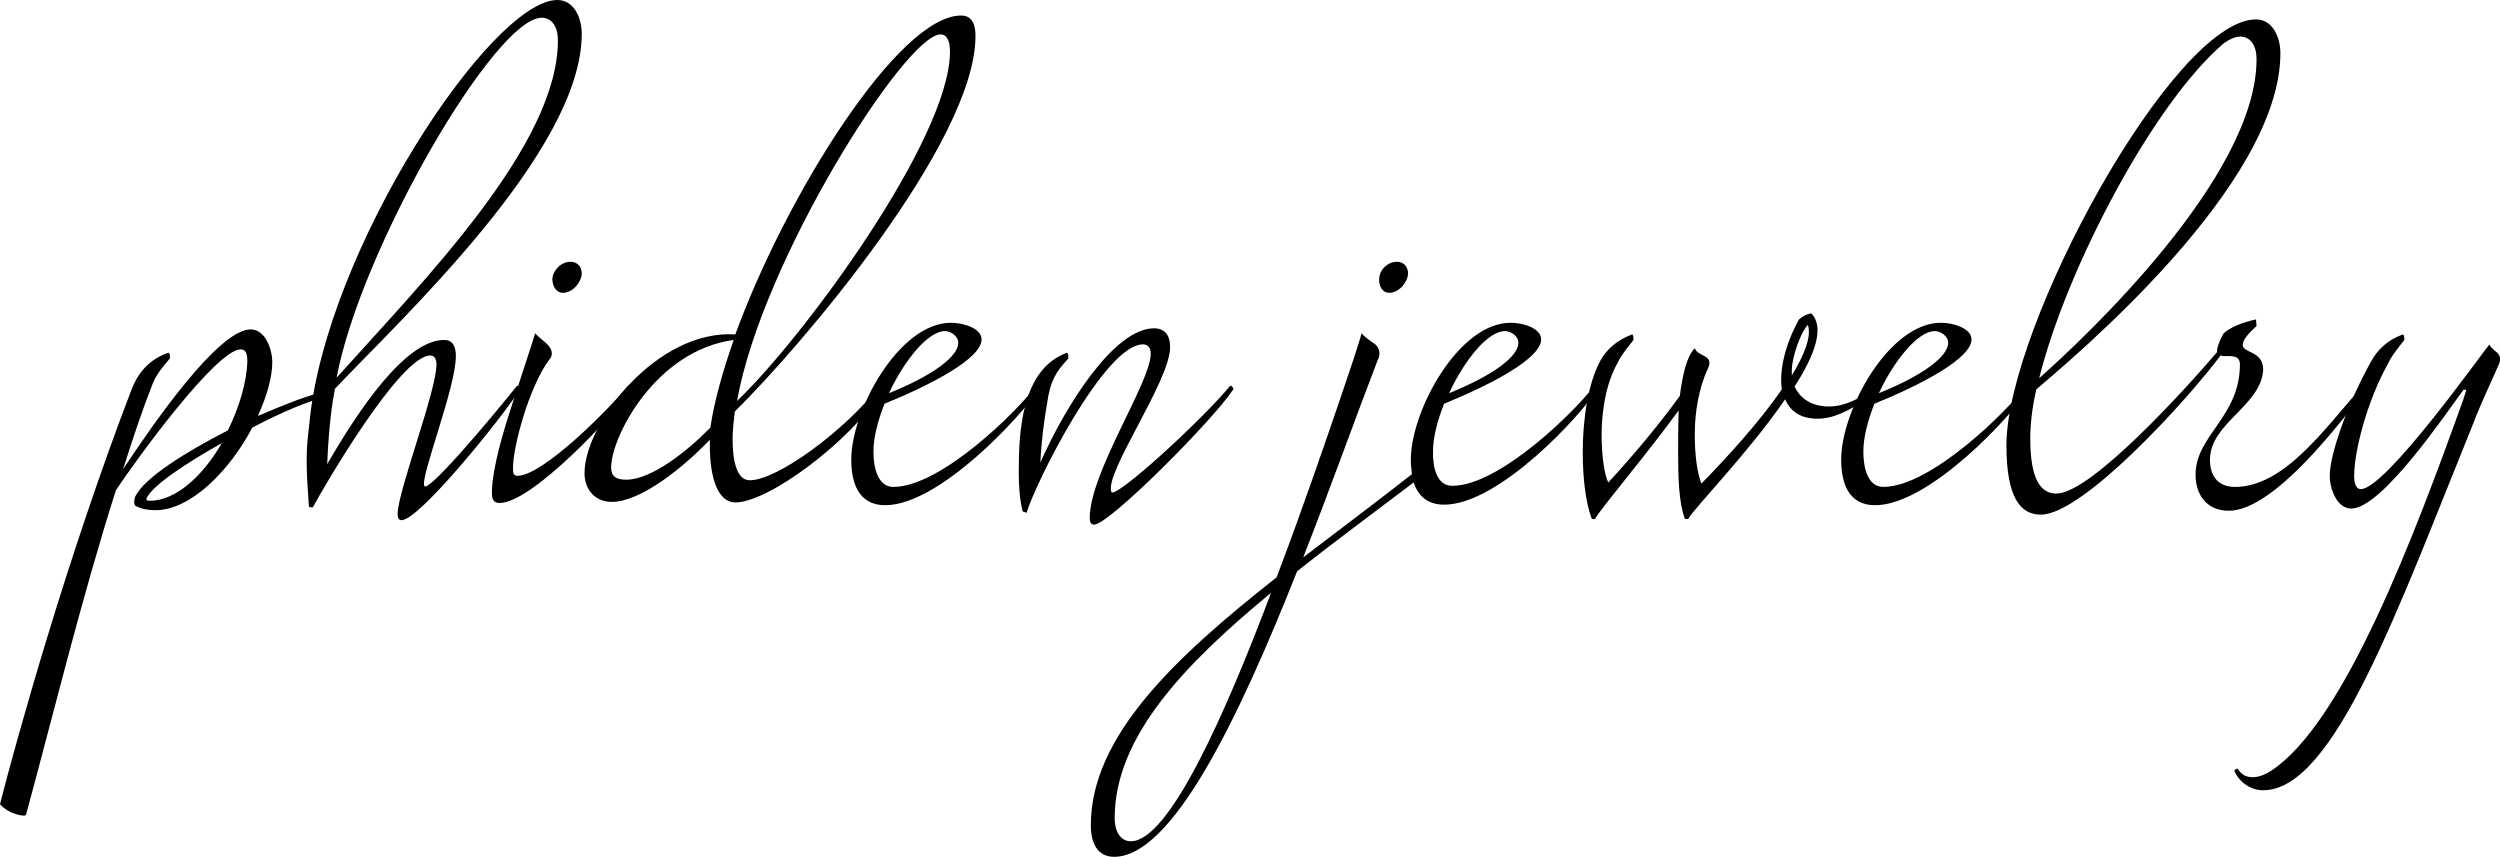
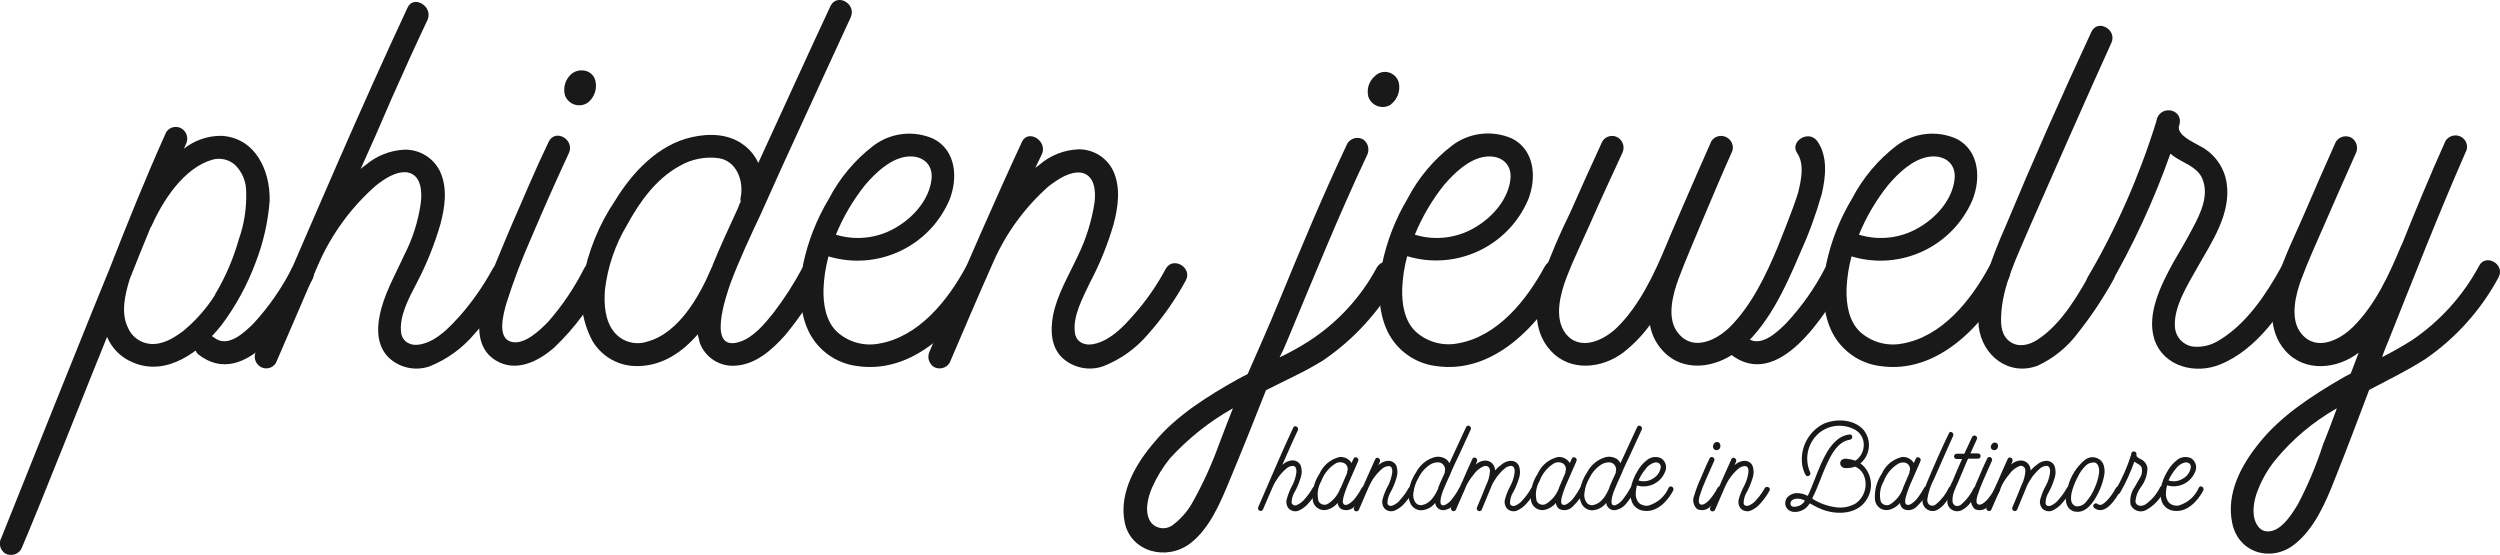
- <svg xmlns="http://www.w3.org/2000/svg" version="1.1" id="Layer_1" x="0px" y="0px" viewBox="0 0 450.8 154.5" style="enable-background:new 0 0 450.8 154.5;" xml:space="preserve">
-   <g>
-     <path d="M30.4,63.6c0.2,0,0.4,1,0.1,1.2c-1.2,1.4-2.2,2.6-2.9,4.2c-2,5.1-3.7,10.2-5.4,15.6c5.1-7.7,17.1-25.2,23-25.2   c2.7,0,3.9,3.7,3.9,5.9c0,2.7-1,6.2-2.6,9.7c5.2-2.2,9.7-4,11.7-4.2c0.5,0,0.5,0.9,0.2,0.9c-2.5,0.5-7.6,2.6-12.9,5.4   c-4,7.6-11,14.9-17.5,14.9c-1.2,0-2.5-0.2-3.6-0.8c-0.4-0.4-0.1-1.5,0-1.7c1.7-3.4,9.1-8,16.7-11.9c2-4.1,3.4-8.6,3.5-12.5   c0-1.5-0.4-2.1-1.2-2.1c-4.4,0-19,20.1-22.5,25.4c-6.2,19.5-11.2,40.1-16.2,58.5c-0.1,0.5-3.2-0.1-4.7-1.9   c2.9-11.4,12.1-44.5,23.7-74.7C24.7,67.6,26.7,64.8,30.4,63.6z M27,90.3c4.7,0,9.6-4.5,13-10.4c-6.6,3.7-12.6,7.7-13.6,10   C26.4,90.1,26.4,90.3,27,90.3z" />
-     <path d="M55.7,91.3c-0.2-2.9-0.4-5.6-0.4-8c0-3.5,0.2-4.2,0.5-7.1C58.8,45,88.6,0,100.5,0c3,0,4.4,3.2,4.4,6.1   c0,21.2-32.7,51.5-44.5,64c-0.5,2.6-1.1,6.5-1.4,13.6c5.6-9.7,14.1-22.4,21.1-22.4c1.5,0,2.1,1.1,2.1,2.9c0,5.7-6.4,21.7-5.7,23.4   c0.5,1.5,11.5-11.5,16.7-18c0.2-0.2,0.7,0.4,0.6,0.6c-3.5,5.4-18.2,23.6-21.4,23.6c-0.5,0-0.7-0.4-0.7-1.1c0-4.1,7-22.1,7-27   c0-0.5-0.1-1.6-1.1-1.6c-5.5,0-19.5,24.2-21.2,27.4C56.2,91.5,55.8,91.5,55.7,91.3z M60.7,68.1c15.9-17.7,39.9-42,39.9-60.8   c0-2.9-1.4-4.1-2.9-4.1C89.3,3.1,65,45,60.7,68.1z" />
-     <path d="M96.5,60.1c0.9,1.1,3,2.1,3,3.6c0,0.4-0.1,0.8-0.5,1.2c-3.6,4.9-6.5,15.6-6.5,19.5c0,0.9,0.1,1.4,0.8,1.4   c4.6,0,16.6-12.1,19.9-16.2c0.1-0.2,0.9,0.2,0.6,0.6c-2.9,4.5-17.9,20.5-23.7,20.5c-1.4,0-1.4-1.2-1.4-2c0-2.6,1-7.7,3.4-15   C93.5,69.3,96.2,61.2,96.5,60.1z M102.9,47.2c1.2,0,2,0.9,2,2.1c0,1.4-1.5,3.5-3.4,3.5c-1.2,0-1.9-1.2-1.9-2.5   C99.7,48.7,101.2,47.2,102.9,47.2z" />
-     <path d="M159.5,70.1c-6.6,10-21.1,20.5-26.9,20.5c-3,0-4.6-4.1-4.6-10.2v-1.1c-4.7,4.9-12.4,11.2-17.7,11.2c-2.9,0-4.9-2.1-4.9-5.2   c0-8.9,13-25.9,27.2-25c9.1-25,29.4-57.5,40.7-57.5c2,0,2.6,1.6,2.6,3.7c0,19.1-31.5,56-43.4,67.7c-0.2,1.7-0.4,3.4-0.4,4.9   c0,4.7,1,7.5,3.1,7.5c5,0,17.2-9,23.5-17.1C159.2,69.2,159.7,69.8,159.5,70.1z M132.3,61.3c-14.1,1.9-22.1,17.5-22.1,23   c0,1.6,0.9,2.2,2.7,2.2c4.6,0,11.1-5.2,15.2-9.4C128.7,72.8,130.2,67.3,132.3,61.3z M132.9,72.3c11.7-11.1,38.4-47.2,38.4-63   c0-2-0.6-3.1-1.7-3.1C163.3,6.2,137.4,47,132.9,72.3z" />
-     <path d="M187.3,70.2c-3,4.7-17.9,20.9-27.7,20.9c-5,0-6.1-4.4-6.1-8.2c0-8.9,8.6-24.7,18-24.7c2.2,0,5.5,1,5.5,3   c0,3.4-8.9,8.1-17.5,11.6c-1.2,3-2,6.1-2,8.6c0,3,0.8,6.4,3.6,6.4c8.6,0,22.6-13.9,25.6-18.1C186.8,69.3,187.5,69.8,187.3,70.2z    M170.4,59.7c-3.1,0-7.4,5.4-10.1,11.2c7.9-3.2,12.5-6.6,12.5-9.1C172.8,60.6,171.4,59.7,170.4,59.7z" />
-     <path d="M184.4,92.2c-0.5-2-0.7-4.4-0.7-7c0-7.4,0.5-18.6,8.7-21.6c0.2,0,0.4,1,0.1,1.2c-2,2.2-3.1,3.7-3.7,8   c-0.5,2.9-1,6.4-1.2,10.6c4.7-10.6,13.4-24.2,20.5-24.2c1.9,0,2.9,1.2,2.9,3.4c0,6.1-11.9,22.7-10.6,26.1   c0.5,1.5,16-12.6,21.4-19.1c0.2-0.2,0.7,0.4,0.6,0.6c-3.7,5.6-22.4,24.4-25.1,24.4c-0.6,0-0.8-0.5-0.8-1.2c0-8.2,11-24.5,11-29.6   c0-0.5-0.1-1.7-1.4-1.7c-6.9,0-19.4,25-21,30.4C184.9,92.3,184.5,92.3,184.4,92.2z" />
-     <g>
-       <path d="M250.5,52.8c1.9,0,3.4-2.1,3.4-3.5c0-1.2-0.8-2.1-2-2.1c-1.7,0-3.2,1.5-3.2,3.1C248.6,51.6,249.3,52.8,250.5,52.8z" />
-       <path d="M258.4,82.4c0-0.3,0-0.7,0-1c0-2.5,0.8-5.6,2-8.6c8.6-3.5,17.5-8.2,17.5-11.6c0-2-3.2-3-5.5-3c-9.4,0-18,15.9-18,24.7    c0,0.9,0.1,1.7,0.2,2.6c-6.5,5.1-13.2,10.1-19.6,15c4.9-12.5,9.4-25.1,13.4-35.5c0.8-1.6,0-2.5-0.4-2.9c-0.9-0.6-2.1-1.5-2.5-2    c-0.2,1.1-2.4,7.6-3.9,12c-2.4,7-6.5,19.1-11.4,32c-18.4,14.5-33.5,28.7-33.5,44.7c0,3.1,1.1,5.7,4.2,5.7c10.5,0,22.5-25,33-51.5    c6.7-5.3,13.9-10.6,21-16c0.8,2.3,2.4,4,5.5,4c9.9,0,24.7-16.1,27.7-20.9c0.2-0.4-0.5-0.9-0.6-0.6c-3,4.2-17,18.1-25.6,18.1    c-2,0-2.9-1.6-3.3-3.5 M271.4,59.7c1,0,2.4,0.9,2.4,2.1c0,2.5-4.6,5.9-12.5,9.1C264,65.1,268.2,59.7,271.4,59.7z M203.9,151.7    c-1.6,0-2.9-1.4-2.9-4.2c0-14.5,12.4-27.6,28.2-40.6C220.9,128.9,210.8,151.7,203.9,151.7z" />
-     </g>
-     <path d="M323.6,69.7c1.1,2.4,3.4,3.6,6.2,3.6c2.2,0,4.7-0.9,7-2.6c0.2-0.2,0.9,0.4,0.6,0.6c-4,3-7.1,4.2-9.6,4.2   c-3,0-4.9-1.2-5.9-3.5c-6.5,9.5-16.5,19.7-17.5,21.6c-0.1,0-0.5,0-0.6-0.1c-1.1-3-1.2-7.5-1.2-12.1c0-1.9,0-4.5,0.1-7.4   c-6.2,8.5-14,17.6-15.1,19.6c-0.1,0-0.5,0-0.6-0.1c-1.1-3-1.6-7.4-1.6-12c0-6,1-12.5,3.2-16.5c1.1-2,3-3.7,5.7-4.7   c0.2,0,0.4,1,0.1,1.2c-1.1,1.4-2.1,2.6-2.7,3.9c-2.1,3.7-2.9,8.7-2.9,13c0,3.7,0.5,7.2,1.2,8.6c4.1-4.4,9-10.2,12.9-15.6   c0.5-3.7,1.2-7.1,2.7-8.6c0.6,1.6,3.5,1.1,2.4,3.6c-1.7,3.6-2.4,8-2.4,11.9c0,4,0.5,7.2,1.2,8.9c4.4-4.5,10.4-11,14.5-17   c-0.5-3.4,0.6-8.1,3.1-12.6c0.7-0.6,1.2-0.9,2.2-1.1C329.1,59,327.2,64.1,323.6,69.7z M323.1,66.8v0.9c2.2-3.6,3.6-7,2.9-9.1   C324.8,59.7,323.1,64.3,323.1,66.8z" />
-     <path d="M365.8,70.2c-3,4.7-17.9,20.9-27.7,20.9c-5,0-6.1-4.4-6.1-8.2c0-8.9,8.6-24.7,18-24.7c2.2,0,5.5,1,5.5,3   c0,3.4-8.9,8.1-17.5,11.6c-1.2,3-2,6.1-2,8.6c0,3,0.8,6.4,3.6,6.4c8.6,0,22.6-13.9,25.6-18.1C365.3,69.3,366.1,69.8,365.8,70.2z    M348.9,59.7c-3.1,0-7.4,5.4-10.1,11.2c7.9-3.2,12.5-6.6,12.5-9.1C351.3,60.6,349.9,59.7,348.9,59.7z" />
-     <path d="M400.8,63.6c-6.7,9-25.3,29.2-32.8,29.2c-3.7,0-6.2-3.1-6.2-12.5c0-21.4,30.1-76.8,45-76.8c3,0,4.4,3.2,4.4,6.1   c0,23.9-37.6,55.1-44,60.6c-0.8,3.4-1.1,6.4-1.1,8.9c0,7.4,1.9,9.9,4.7,9.9c6.2,0,23.3-18.8,29.4-26   C400.4,62.7,400.9,63.4,400.8,63.6z M367.7,68.2c7.9-7,39.2-36.2,39.2-57.5c0-2.9-1.4-4.1-2.9-4.1c-1,0-2,0.5-3,1.2   C388.4,18.5,372.7,48.2,367.7,68.2z" />
-     <path d="M399.8,63.6c-0.1-0.5,0.1-1.5,1.1-3.4c1-1.1,3.5-2.1,5.9-2.6l0.1,1.2c-1.9,1.7-2.5,2.7-2.5,3.4c0,1.5,3.7,1,3.7,4.5   c-0.4,6.5-9.6,9.6-9.6,16.2c0,2.5,1.1,4.9,4.5,4.9c8.9,0,16.2-10.5,23-18.2c0.2-0.2,0.8,0.4,0.6,0.6c-4.2,5.6-16.5,21.9-24.7,21.9   c-4,0-6-2.9-6-6.5c0-7.1,8-10.4,8-19.9c0-1.9-2-1.4-3.2-1.5" />
-     <path d="M433.3,60.3c0.2,0,0.4,1,0.1,1.2c-1.1,1.4-2.1,2.6-2.7,3.9c-4,7.1-6.2,16.2-6.2,20.4c0,1.5,0.4,2.4,1.2,2.4   c4.5,0,21.9-24.6,23.2-26.1c0.2,0.5,0.4,0.6,0.8,1c0.4,0.4,1.6,0.9,0.9,2.6c-1.5,3.4-3.4,7.4-4.6,10.6   c-13.6,33.5-25.1,66.2-37.9,66.2c-2.6,0-4.6-1.9-5.2-3.5c0-0.2,0.4-0.4,0.6-0.4c1.2,2.1,3.7,1.9,6,0.4c13.2-8.6,25.9-42.5,34.7-67   l0.5-1.6c0-0.1-0.4-0.2-0.5-0.1c-3.1,4.2-14.7,21.4-20.2,21.4c-2.7,0-3.9-3.7-3.9-5.9c0-4.1,3.5-13.6,7.5-20.7   C428.7,63.1,430.5,61.3,433.3,60.3z" />
-   </g>
+ <svg xmlns="http://www.w3.org/2000/svg" id="Layer_1" data-name="Layer 1" viewBox="0 0 372 82.56">
+   <defs>
+     <style>.cls-1{fill:#191919;}</style>
+   </defs>
+   <path class="cls-1" d="M37.52,48.35c-3.1,3.91-8.19,7.82-13.29,5.54a7,7,0,0,1-3.76-3.76C18.7,54.4,10.36,75.58,7.7,81.71a1.78,1.78,0,0,1-2.36.66A1.77,1.77,0,0,1,4.75,80c0-.07,16-39.93,16.09-40,2.66-6.79,5.39-13.58,8.41-20.3a1.69,1.69,0,0,1,2.29-.59,1.78,1.78,0,0,1,.66,2.36c-.07.22-.22.44-.3.66a8.92,8.92,0,0,1,5.61-1.92c5,.3,7.23,5.09,7.16,9.6a32,32,0,0,1-2.14,9.37A36.91,36.91,0,0,1,37.52,48.35Zm-1-4.5a33.56,33.56,0,0,0,3.54-8.19,19.26,19.26,0,0,0,1.11-7.09,5.57,5.57,0,0,0-1.62-4,3.61,3.61,0,0,0-3.4-.81C31.84,25,28.74,29.9,27,33.81c-.07,0-.07,0-.07.07-.81,1.92-2.36,5.83-3.1,7.68-.66,2.21-1.33,4.87-.3,7.09a4,4,0,0,0,3.25,2.51c1.85.22,3.54-.81,4.95-1.85A22.59,22.59,0,0,0,36.56,43.85ZM51,41.63c-2.88,5.17-9.89,16.68-17,11.07a1.74,1.74,0,0,1,0-2.44,1.9,1.9,0,0,1,2.44,0c2,1.55,4.43-.74,5.83-2.14A36.34,36.34,0,0,0,48,39.86C49.13,37.94,52.08,39.71,51,41.63Z" transform="translate(-4.54)" />
+   <path class="cls-1" d="M80.73,41.71a39.86,39.86,0,0,1-5.61,8,17.08,17.08,0,0,1-6.64,4.8,6,6,0,0,1-6.13-1.33c-1.62-1.62-1.77-4-1.33-6.13.59-3.17,2.29-6.05,3.62-9a24.29,24.29,0,0,0,2.51-7.82c.22-1.77.07-4.21-2-4.58-1.7-.22-3.47,1-4.72,2A33.43,33.43,0,0,0,52,39.12c0,.07,0,.15-.07.15C49.88,44.14,47.74,49,45.6,54a1.69,1.69,0,0,1-2.29.59,1.78,1.78,0,0,1-.66-2.36c.81-1.85,1.62-3.76,2.44-5.61,6.57-15.2,13.06-30.41,20.08-45.46.89-2,3.84-.22,3,1.77-1.85,3.91-3.62,7.82-5.39,11.81-1.48,3.47-3,6.94-4.58,10.41a5.14,5.14,0,0,1,.74-.59,9.61,9.61,0,0,1,5.83-2.29A5.74,5.74,0,0,1,70,25.47c1.18,2.51.74,5.39.07,7.9a47.55,47.55,0,0,1-3.54,8.78c-1.11,2.14-2.66,4.94-2.29,7.45.29,1.55,1.85,2,3.25,1.55,2.21-.59,4-2.51,5.54-4.21A38.9,38.9,0,0,0,77.85,40C78.89,38.09,81.84,39.79,80.73,41.71Z" transform="translate(-4.54)" />
+   <path class="cls-1" d="M94.39,41.71a35.34,35.34,0,0,1-7.38,10c-2.36,2.07-5.68,3.76-8.71,1.92s-2.66-5.61-2-8.49c1-4,2.73-7.68,4.28-11.44,1.85-4.21,3.62-8.49,5.61-12.62,1-2,3.91-.29,3,1.7-1.92,4.13-3.76,8.27-5.54,12.47a94,94,0,0,0-3.76,9.89c-.44,1.55-1.4,5,.59,5.68s4.43-1.7,5.68-3a38,38,0,0,0,5.31-7.9C92.47,38,95.5,39.79,94.39,41.71ZM92,15.28a2.26,2.26,0,0,1-3.4-1.11,3.16,3.16,0,0,1,.89-3.1,2.36,2.36,0,0,1,1.77-.59A2,2,0,0,1,93.13,12,3.2,3.2,0,0,1,92,15.28Z" transform="translate(-4.54)" />
+   <path class="cls-1" d="M113.21,42.22c-.66,1.92-3.54,10.26,1.4,8.64,2.07-.66,3.69-2.66,5-4.28a48.49,48.49,0,0,0,4.28-6.64c1-1.92,4-.15,3,1.77a51.46,51.46,0,0,1-5.54,8.19c-1.85,2.07-4.28,4.28-7.23,4.5a5.23,5.23,0,0,1-5.46-3.4c-.07-.44-.22-.81-.3-1.25-2.29,2.66-5.24,4.65-8.78,4.72a7.66,7.66,0,0,1-6.86-3.69,14.08,14.08,0,0,1-1.48-9,31.14,31.14,0,0,1,4.87-12c2.58-4.21,6.42-8.27,11.37-9.37,2.58-.59,5.54-.52,7.75,1.18a6.71,6.71,0,0,1,2.14,2.66C121,16.39,124.5,8.64,128.12.89c1-2,3.91-.3,3,1.7-2.44,5.24-4.8,10.48-7.23,15.72-2.07,4.5-4.13,9-6.13,13.51C116.16,35.21,114.54,38.68,113.21,42.22Zm-2.8-2.36c.07-.15.15-.22.15-.37,1.18-2.88,2.51-5.76,3.84-8.64a4.49,4.49,0,0,1,.37-.89,1,1,0,0,1,0-.66c.44-2.36-.59-5.31-3.25-5.76a9.14,9.14,0,0,0-5.9,1.18c-3.47,1.92-5.9,5.31-7.75,8.71a24.3,24.3,0,0,0-3.32,9.74c-.15,2.14,0,4.58,1.4,6.27a4.51,4.51,0,0,0,4.87,1.4C105.53,49.6,108.63,44.07,110.41,39.86Z" transform="translate(-4.54)" />
+   <path class="cls-1" d="M151.21,41.41c-3.62,6.86-10.55,14.32-19.12,13.06a9.31,9.31,0,0,1-7.23-5.17c-1.48-3.1-1.4-6.72-.81-10a31.58,31.58,0,0,1,3.84-9.74,23.76,23.76,0,0,1,6.64-7.9,8.86,8.86,0,0,1,8.93-1c3.4,1.77,3.62,5.9,2.36,9.08a14.89,14.89,0,0,1-18,8.41,21.62,21.62,0,0,0-.74,4.8c-.07,2.21.3,4.8,2,6.42a7.28,7.28,0,0,0,6.2,1.77c6-1,10.33-6.5,13-11.44C149.29,37.72,152.24,39.49,151.21,41.41Zm-22.29-6.49a11.13,11.13,0,0,0,9.37-1.33c2.36-1.48,4.58-4.06,4.87-7,.22-2.36-1.62-3.62-3.91-3.25s-4.43,2.36-6,4.21A30.43,30.43,0,0,0,128.92,34.92Z" transform="translate(-4.54)" />
+   <path class="cls-1" d="M181,41.71a43.14,43.14,0,0,1-5.61,8,16.8,16.8,0,0,1-6.72,4.8,6.06,6.06,0,0,1-6.13-1.33c-1.62-1.62-1.7-4-1.33-6.13.59-3.17,2.36-6.05,3.69-8.93a27.59,27.59,0,0,0,2.51-8c.22-1.77,0-4.06-2-4.43-1.7-.22-3.47,1-4.8,2A32.48,32.48,0,0,0,152.34,39c-2.21,4.95-4.35,10-6.5,15a1.76,1.76,0,0,1-2.36.59,1.83,1.83,0,0,1-.59-2.36c.59-1.33,1.11-2.66,1.7-4,3.91-9,7.82-18.08,12-27.09.89-2,3.84-.22,3,1.77-.3.66-.66,1.33-1,2.07.22-.15.37-.29.59-.44A9.44,9.44,0,0,1,165,22.22a5.65,5.65,0,0,1,5.17,3.17c1.18,2.51.74,5.46.07,8a46.83,46.83,0,0,1-3.54,8.71c-1,2.14-2.58,4.94-2.21,7.45.22,1.55,1.77,2,3.17,1.55,2.21-.59,4.06-2.51,5.54-4.21A35.48,35.48,0,0,0,178,40C179.06,38.09,182,39.79,181,41.71Z" transform="translate(-4.54)" />
+   <path class="cls-1" d="M212.41,41.63a35.57,35.57,0,0,1-11,12c-2.73,1.7-5.68,3-8.49,4.43-1.77,4.5-3.54,8.93-5.39,13.36-1.4,3.4-3,7.23-5.9,9.45-3.54,2.66-8.86,1.25-9.74-3.17s1.7-8.78,4.5-12c3.17-3.84,7.9-6.79,12.25-9.23.52-.3,1-.52,1.55-.81,1.55-3.54,3.17-7.16,4.65-10.78,3.25-7.9,6.5-15.72,10.19-23.54a1.76,1.76,0,0,1,2.36-.59A1.85,1.85,0,0,1,208,23c-4.28,9.08-8,18.3-11.88,27.6a27.35,27.35,0,0,1-1.18,2.58,38.66,38.66,0,0,0,4.5-2.51,29.74,29.74,0,0,0,10-10.92C210.64,37.87,213.52,39.64,212.41,41.63ZM188,60.75a38,38,0,0,0-9.37,7.45,19.62,19.62,0,0,0-2.66,4.35c-.66,1.55-1.25,3.84-.07,5.31a2.37,2.37,0,0,0,3,.37,10.63,10.63,0,0,0,3-3.32,57.67,57.67,0,0,0,4-8.71C186.58,64.36,187.31,62.52,188,60.75Zm23.47-45.17a2.25,2.25,0,0,1-3.32-1.18,3.05,3.05,0,0,1,1-3.1,2.1,2.1,0,0,1,1.7-.59,2.13,2.13,0,0,1,1.84,1.62A3.24,3.24,0,0,1,211.45,15.58Z" transform="translate(-4.54)" />
+   <path class="cls-1" d="M237.35,41.41c-3.62,6.86-10.55,14.32-19.12,13.06A9.31,9.31,0,0,1,211,49.31c-1.48-3.1-1.4-6.72-.81-10A31.6,31.6,0,0,1,214,29.53a23.76,23.76,0,0,1,6.64-7.9,8.86,8.86,0,0,1,8.93-1c3.39,1.77,3.62,5.9,2.36,9.08a14.89,14.89,0,0,1-18,8.41,21.6,21.6,0,0,0-.74,4.8c-.07,2.21.29,4.8,2,6.42a7.28,7.28,0,0,0,6.2,1.77c6-1,10.33-6.5,13-11.44C235.44,37.72,238.39,39.49,237.35,41.41Zm-22.29-6.49a11.13,11.13,0,0,0,9.37-1.33c2.36-1.48,4.58-4.06,4.87-7,.22-2.36-1.62-3.62-3.91-3.25s-4.43,2.36-6,4.21A30.37,30.37,0,0,0,215.07,34.92Z" transform="translate(-4.54)" />
+   <path class="cls-1" d="M272.34,37.79c-2.21,5.17-4.8,10.92-9.3,14.47-3.25,2.51-8.12,3.25-11.15-.15a7.53,7.53,0,0,1-1.84-3.76,20.41,20.41,0,0,1-3.91,4.06c-3.17,2.44-8,3-10.92-.3-2.73-3-2.29-7.45-1.11-10.92a89.89,89.89,0,0,1,4.06-9.52c1.55-3.54,3.17-7.09,4.8-10.63a1.69,1.69,0,0,1,2.29-.59,1.78,1.78,0,0,1,.66,2.36c-1.62,3.54-3.25,7-4.8,10.55-1.18,2.66-2.51,5.39-3.47,7.9s-1.85,6-.22,8.27c2.14,2.88,5.83,1.11,7.82-.89,3.25-3.25,5.39-7.75,7.16-12,0-.07,4.5-10.55,6.79-15.65a1.67,1.67,0,0,1,1.11-.74,1.77,1.77,0,0,1,1.92,1,1.66,1.66,0,0,1-.07,1.55c-1.55,3.47-3,6.94-4.5,10.48-1.11,2.66-2.29,5.39-3.32,8.12-.89,2.36-1.92,6.13,0,8.27,2.21,2.66,5.68.89,7.6-1,3.25-3.25,5.39-7.75,7.16-12,0-.07,2.21-5.39,3-8,.44-1.85,1-4.21-.15-5.9s1.7-3.54,3-1.77c1.62,2.29,1.25,5.39.66,7.9A63.13,63.13,0,0,1,272.34,37.79Zm6.81,3.84c-3,5.17-10,16.68-17.12,11.07a1.74,1.74,0,0,1,0-2.44,1.9,1.9,0,0,1,2.44,0c2,1.55,4.43-.74,5.83-2.14a36.34,36.34,0,0,0,5.83-8.27C277.23,37.94,280.18,39.71,279.15,41.63Z" transform="translate(-4.54)" />
+   <path class="cls-1" d="M303.44,41.41c-3.62,6.86-10.55,14.32-19.12,13.06a9.31,9.31,0,0,1-7.23-5.17c-1.48-3.1-1.4-6.72-.81-10a31.6,31.6,0,0,1,3.84-9.74,23.76,23.76,0,0,1,6.64-7.9,8.86,8.86,0,0,1,8.93-1c3.39,1.77,3.62,5.9,2.36,9.08a14.89,14.89,0,0,1-18,8.41,21.6,21.6,0,0,0-.74,4.8c-.07,2.21.29,4.8,2,6.42a7.28,7.28,0,0,0,6.2,1.77c6-1,10.33-6.5,13-11.44C301.52,37.72,304.47,39.49,303.44,41.41Zm-22.29-6.49a11.13,11.13,0,0,0,9.37-1.33c2.36-1.48,4.58-4.06,4.87-7,.22-2.36-1.62-3.62-3.91-3.25s-4.43,2.36-6,4.21A30.37,30.37,0,0,0,281.15,34.92Z" transform="translate(-4.54)" />
+   <path class="cls-1" d="M318.69,6.43c-2.21,4.8-10.33,23.18-12.25,27.6-1.7,4.06-4,8.56-4.13,13.06-.07,1.33.07,2.88,1.33,3.76s2.8.52,4.06-.29c3.76-2.44,6.2-6.94,8.34-10.7a1.7,1.7,0,0,1,3,1.7,56.33,56.33,0,0,1-5.24,7.9,15.74,15.74,0,0,1-6.05,4.95c-4.28,1.62-8.27-1.48-8.78-5.83a16.72,16.72,0,0,1,1-7.09,77.57,77.57,0,0,1,3-7.82c4.06-9.74,8.34-19.41,12.77-28.93C316.69,2.74,319.65,4.43,318.69,6.43Z" transform="translate(-4.54)" />
+   <path class="cls-1" d="M347.05,41.24c-2.8,5-6.64,10.78-12.18,13-3.62,1.48-8.34.37-9.74-3.69-1.25-3.84,1-8.19,2.8-11.51,1-1.7,2-3.4,2.88-5.09,1.18-2.21,2.51-4.95,1.4-7.45-.81-1.77-3-2.29-4.43-3.4a1,1,0,0,0-.29-.22,118,118,0,0,1-9.3,20.08,1.7,1.7,0,0,1-3-1.7,111.09,111.09,0,0,0,10.18-23.1c.07-.22.07-.37.15-.59.81-2,3.91-1.25,3.32,1a.23.23,0,0,1-.07.15c-.29,1.4,2,2.36,3.1,3a7.42,7.42,0,0,1,4,5.54c.66,4.5-2.14,8.64-4.28,12.4-1.48,2.66-3.76,6.13-3.4,9.23a3.14,3.14,0,0,0,2.51,2.66,6,6,0,0,0,4-.89c4.13-2.44,7.09-6.94,9.37-11.07C345.13,37.55,348.09,39.32,347.05,41.24Z" transform="translate(-4.54)" />
+   <path class="cls-1" d="M376.33,41.26a34.65,34.65,0,0,1-10.92,12.18c-2.66,1.7-5.54,3.1-8.34,4.58-1.7,4.5-3.39,9-5.17,13.43-1.33,3.4-3,7.23-5.9,9.52-3.4,2.73-8.34,1.4-9.3-3.1s1.4-8.78,4.13-12.1c3.17-3.91,7.6-6.79,11.88-9.3.52-.29,1-.59,1.62-.89.37-1,.81-2.07,1.18-3.1-3.17,2.44-8,3-10.92-.3-2.66-3-2.21-7.31-1.11-10.85,1-3.25,2.58-6.35,3.91-9.45,1.55-3.62,3.1-7.16,4.72-10.78a1.76,1.76,0,0,1,2.36-.59,1.83,1.83,0,0,1,.59,2.36c-1.55,3.47-3.1,7-4.65,10.55-1.18,2.66-2.36,5.31-3.39,8-.89,2.36-1.85,6.13,0,8.27,2.21,2.66,5.68.89,7.6-1,3.32-3.25,5.39-7.75,7.16-12,.07-.07.07-.22.15-.29,2.07-5.17,4.21-10.33,6.5-15.43a1.76,1.76,0,0,1,2.36-.59,1.69,1.69,0,0,1,.59,2.36C367.33,32,363.71,41.26,360,50.56c-.37.89-.74,1.77-1,2.58,1.48-.74,3-1.62,4.43-2.51a31.21,31.21,0,0,0,10-11.07C374.41,37.65,377.36,39.34,376.33,41.26ZM352.27,60.75a32.75,32.75,0,0,0-9.15,7.68,16.6,16.6,0,0,0-2.58,4.43c-.66,1.55-1.11,4,0,5.46a1.77,1.77,0,0,0,1.7.74c1.48-.15,2.8-1.62,4.21-4a55.82,55.82,0,0,0,3.76-8.93C350.94,64.36,351.61,62.52,352.27,60.75Z" transform="translate(-4.54)" />
+   <path class="cls-1" d="M200.58,73a9.21,9.21,0,0,1-1.3,1.84A4,4,0,0,1,197.74,76a1.38,1.38,0,0,1-1.42-.31,1.51,1.51,0,0,1-.31-1.42,9.42,9.42,0,0,1,.84-2.08,5.63,5.63,0,0,0,.58-1.81c.05-.41,0-1-.46-1.06a1.58,1.58,0,0,0-1.09.46,7.73,7.73,0,0,0-1.95,2.66s0,0,0,0c-.48,1.13-1,2.25-1.47,3.4a.39.39,0,0,1-.53.14.41.41,0,0,1-.15-.55l.56-1.3c1.52-3.51,3-7,4.64-10.51.21-.46.89-.05.68.41-.43.9-.84,1.81-1.25,2.73s-.7,1.6-1.06,2.41l.17-.14a2.22,2.22,0,0,1,1.35-.53,1.33,1.33,0,0,1,1.21.75,2.68,2.68,0,0,1,0,1.83,11,11,0,0,1-.82,2,3.14,3.14,0,0,0-.53,1.72.54.54,0,0,0,.75.36,3,3,0,0,0,1.28-1,9,9,0,0,0,1.13-1.6C200.15,72.2,200.83,72.59,200.58,73Z" transform="translate(-4.54)" />
+   <path class="cls-1" d="M207.85,73a8.53,8.53,0,0,1-1.71,2.32,1.72,1.72,0,0,1-2,.44,1.14,1.14,0,0,1-.55-.92,3.12,3.12,0,0,1-1.54,1,1.72,1.72,0,0,1-2.17-1.35,6.07,6.07,0,0,1,1-4A4.34,4.34,0,0,1,203.89,68a1.91,1.91,0,0,1,1.54.6,1.23,1.23,0,0,1,.21.31l.31-.67c.22-.46.9-.07.68.39-.44,1-.85,1.91-1.26,2.88a16.15,16.15,0,0,0-.87,2.29c-.1.36-.32,1.16.12,1.31s1-.39,1.33-.7a10.37,10.37,0,0,0,1.23-1.83C207.4,72.18,208.09,72.59,207.85,73Zm-3.8-.43s.43-1,.61-1.42c.1-.27.22-.53.34-.8a.3.3,0,0,1,0-.17,1,1,0,0,0-.41-1.25,1.38,1.38,0,0,0-1.26,0,5.14,5.14,0,0,0-2.17,2.63,4,4,0,0,0-.43,3,1,1,0,0,0,1.45.38A4.6,4.6,0,0,0,204,72.61Z" transform="translate(-4.54)" />
+   <path class="cls-1" d="M214.88,73a9.94,9.94,0,0,1-1.3,1.84A3.89,3.89,0,0,1,212,76a1.4,1.4,0,0,1-1.42-.31,1.56,1.56,0,0,1-.31-1.42,9.11,9.11,0,0,1,.85-2.06,6.38,6.38,0,0,0,.58-1.86c.05-.41,0-.94-.46-1a1.66,1.66,0,0,0-1.11.46,7.51,7.51,0,0,0-1.91,2.63c-.51,1.14-1,2.3-1.5,3.46a.41.41,0,0,1-.55.14.42.42,0,0,1-.14-.55c.14-.31.26-.61.39-.92.9-2.08,1.81-4.18,2.76-6.26.21-.46.89-.05.68.41-.07.15-.15.31-.22.48l.14-.1a2.18,2.18,0,0,1,1.35-.53,1.31,1.31,0,0,1,1.19.73,2.79,2.79,0,0,1,0,1.86,10.88,10.88,0,0,1-.82,2,3.28,3.28,0,0,0-.51,1.72c.05.36.41.46.73.36a2.86,2.86,0,0,0,1.28-1,8.21,8.21,0,0,0,1.13-1.6C214.43,72.2,215.12,72.59,214.88,73Z" transform="translate(-4.54)" />
+   <path class="cls-1" d="M219.21,73.15c-.15.44-.82,2.37.32,2a2.83,2.83,0,0,0,1.16-1,11.14,11.14,0,0,0,1-1.54c.24-.44.92,0,.68.41a11.84,11.84,0,0,1-1.28,1.89,2.69,2.69,0,0,1-1.67,1,1.21,1.21,0,0,1-1.26-.78c0-.1-.05-.19-.07-.29a2.8,2.8,0,0,1-2,1.09,1.77,1.77,0,0,1-1.59-.85,3.25,3.25,0,0,1-.34-2.08,7.18,7.18,0,0,1,1.13-2.78,4.46,4.46,0,0,1,2.63-2.17,2.14,2.14,0,0,1,1.79.27,1.55,1.55,0,0,1,.5.61c.84-1.81,1.65-3.6,2.49-5.39.22-.46.9-.07.68.39-.56,1.21-1.11,2.42-1.67,3.63-.48,1-1,2.08-1.42,3.12C219.9,71.53,219.52,72.34,219.21,73.15Zm-.65-.55s0-.05,0-.09c.27-.67.58-1.33.89-2a1,1,0,0,1,.08-.21.24.24,0,0,1,0-.15,1.08,1.08,0,0,0-.75-1.33,2.11,2.11,0,0,0-1.37.27,4.87,4.87,0,0,0-1.79,2,5.62,5.62,0,0,0-.77,2.25,2,2,0,0,0,.32,1.45,1,1,0,0,0,1.13.32C217.44,74.86,218.16,73.58,218.57,72.61Z" transform="translate(-4.54)" />
+   <path class="cls-1" d="M233.07,73a10,10,0,0,1-1.31,1.84A4,4,0,0,1,230.22,76a1.39,1.39,0,0,1-1.42-.31,1.51,1.51,0,0,1-.31-1.42,9.06,9.06,0,0,1,.84-2.06,5.7,5.7,0,0,0,.58-1.83c.05-.41,0-1-.46-1.06a1.61,1.61,0,0,0-1.09.46,7.56,7.56,0,0,0-1.93,2.64c0,.07-.05.12-.07.19-.44,1.09-.89,2.17-1.35,3.26a.39.39,0,0,1-.53.14.41.41,0,0,1-.15-.55c.46-1.06.89-2.12,1.31-3.19a5.65,5.65,0,0,0,.61-2.17c0-.56-.39-.9-.92-.73a3.51,3.51,0,0,0-1.52,1.26,8.65,8.65,0,0,0-1,1.47c-.55,1.25-1.09,2.51-1.64,3.77a.39.39,0,0,1-.53.14.41.41,0,0,1-.15-.55l.41-.92c.34-.78.68-1.59,1-2.39.05-.1.14-.31.19-.39q.74-1.74,1.54-3.48c.22-.46.9-.05.68.41-.07.14-.12.29-.19.44a2.2,2.2,0,0,1,1.4-.6A1.44,1.44,0,0,1,227,70a6.79,6.79,0,0,1,1-.9,2.22,2.22,0,0,1,1.35-.53,1.3,1.3,0,0,1,1.21.75,2.78,2.78,0,0,1,0,1.86,11.23,11.23,0,0,1-.82,2,3,3,0,0,0-.51,1.72c.05.36.41.46.73.36a3,3,0,0,0,1.28-1,9,9,0,0,0,1.13-1.6C232.62,72.2,233.31,72.59,233.07,73Z" transform="translate(-4.54)" />
+   <path class="cls-1" d="M240.32,73a8.53,8.53,0,0,1-1.71,2.32,1.72,1.72,0,0,1-2,.44,1.14,1.14,0,0,1-.55-.92,3.12,3.12,0,0,1-1.54,1,1.72,1.72,0,0,1-2.17-1.35,6.07,6.07,0,0,1,1-4A4.34,4.34,0,0,1,236.37,68a1.91,1.91,0,0,1,1.54.6,1.23,1.23,0,0,1,.21.31l.31-.67c.22-.46.9-.07.68.39-.44,1-.85,1.91-1.26,2.88a16.15,16.15,0,0,0-.87,2.29c-.1.36-.32,1.16.12,1.31s1-.39,1.33-.7a10.37,10.37,0,0,0,1.23-1.83C239.88,72.18,240.56,72.59,240.32,73Zm-3.8-.43s.43-1,.61-1.42c.1-.27.22-.53.34-.8a.3.3,0,0,1,0-.17,1,1,0,0,0-.41-1.25,1.38,1.38,0,0,0-1.26,0,5.14,5.14,0,0,0-2.17,2.63,4,4,0,0,0-.43,3,1,1,0,0,0,1.45.38A4.6,4.6,0,0,0,236.52,72.61Z" transform="translate(-4.54)" />
+   <path class="cls-1" d="M244.66,73.15c-.15.44-.82,2.37.32,2a2.83,2.83,0,0,0,1.16-1,11.14,11.14,0,0,0,1-1.54c.24-.44.92,0,.68.41a11.84,11.84,0,0,1-1.28,1.89,2.69,2.69,0,0,1-1.67,1,1.21,1.21,0,0,1-1.26-.78c0-.1-.05-.19-.07-.29a2.8,2.8,0,0,1-2,1.09,1.77,1.77,0,0,1-1.59-.85,3.25,3.25,0,0,1-.34-2.08,7.18,7.18,0,0,1,1.13-2.78,4.46,4.46,0,0,1,2.63-2.17,2.14,2.14,0,0,1,1.79.27,1.55,1.55,0,0,1,.5.61c.84-1.81,1.65-3.6,2.49-5.39.22-.46.9-.07.68.39-.56,1.21-1.11,2.42-1.67,3.63-.48,1-1,2.08-1.42,3.12C245.34,71.53,245,72.34,244.66,73.15Zm-.65-.55s0-.05,0-.09c.27-.67.58-1.33.89-2a1,1,0,0,1,.08-.21.24.24,0,0,1,0-.15,1.08,1.08,0,0,0-.75-1.33,2.11,2.11,0,0,0-1.37.27,4.87,4.87,0,0,0-1.79,2,5.62,5.62,0,0,0-.77,2.25,2,2,0,0,0,.32,1.45,1,1,0,0,0,1.13.32C242.88,74.86,243.6,73.58,244,72.61Z" transform="translate(-4.54)" />
+   <path class="cls-1" d="M253.51,73c-.84,1.59-2.44,3.31-4.42,3a2.15,2.15,0,0,1-1.67-1.19,3.85,3.85,0,0,1-.19-2.32,7.3,7.3,0,0,1,.89-2.25,5.5,5.5,0,0,1,1.54-1.83,2,2,0,0,1,2.06-.22,1.61,1.61,0,0,1,.55,2.1,3.44,3.44,0,0,1-4.16,1.94,5,5,0,0,0-.17,1.11,2,2,0,0,0,.46,1.48,1.68,1.68,0,0,0,1.43.41,4.68,4.68,0,0,0,3-2.64C253.07,72.11,253.75,72.52,253.51,73Zm-5.15-1.5a2.57,2.57,0,0,0,2.17-.31,2.32,2.32,0,0,0,1.13-1.62c.05-.55-.37-.84-.9-.75a2.4,2.4,0,0,0-1.38,1A7.06,7.06,0,0,0,248.36,71.47Z" transform="translate(-4.54)" />
+   <path class="cls-1" d="M260.8,73a8.2,8.2,0,0,1-1.71,2.32,1.72,1.72,0,0,1-2,.44,1.75,1.75,0,0,1-.46-2,18.23,18.23,0,0,1,1-2.64c.43-1,.84-2,1.3-2.92.22-.46.9-.07.68.39-.44,1-.87,1.91-1.28,2.88a21.76,21.76,0,0,0-.87,2.29c-.1.36-.32,1.16.14,1.31s1-.39,1.31-.7a8.78,8.78,0,0,0,1.23-1.83C260.36,72.18,261.06,72.59,260.8,73Zm-.55-6.11a.52.52,0,0,1-.79-.26.73.73,0,0,1,.21-.72.54.54,0,0,1,.41-.14.47.47,0,0,1,.43.36A.74.74,0,0,1,260.26,66.93Z" transform="translate(-4.54)" />
+   <path class="cls-1" d="M267.85,73a9.94,9.94,0,0,1-1.3,1.84A3.89,3.89,0,0,1,265,76a1.4,1.4,0,0,1-1.42-.31,1.56,1.56,0,0,1-.31-1.42,9.11,9.11,0,0,1,.85-2.06,6.38,6.38,0,0,0,.58-1.86c.05-.41,0-.94-.46-1a1.66,1.66,0,0,0-1.11.46,7.51,7.51,0,0,0-1.91,2.63c-.51,1.14-1,2.3-1.5,3.46a.41.41,0,0,1-.55.14.42.42,0,0,1-.14-.55c.14-.31.26-.61.39-.92.9-2.08,1.81-4.18,2.76-6.26.21-.46.89-.05.68.41-.07.15-.15.31-.22.48l.14-.1a2.18,2.18,0,0,1,1.35-.53,1.31,1.31,0,0,1,1.19.73,2.79,2.79,0,0,1,0,1.86,10.88,10.88,0,0,1-.82,2,3.28,3.28,0,0,0-.51,1.72c.05.36.41.46.73.36a2.86,2.86,0,0,0,1.28-1,8.21,8.21,0,0,0,1.13-1.6C267.41,72.2,268.09,72.59,267.85,73Z" transform="translate(-4.54)" />
+   <path class="cls-1" d="M282.42,74.13c-1.28,2.35-4.25,2.54-6.53,1.76a9.72,9.72,0,0,1-1.65-.77l-.41-.22a3.26,3.26,0,0,1-.53.65c-.73.67-2.27,1-2.93,0a1.35,1.35,0,0,1,.05-1.45,1.86,1.86,0,0,1,1.4-.72,3.28,3.28,0,0,1,1.71.41c.15-.29.27-.6.41-.89.73-1.74,1.31-3.53,2.22-5.2.77-1.4,1.89-2.9,3.62-3.05.51-.05.49.75,0,.78a2.86,2.86,0,0,0-.82.26c-1.33.68-2.1,2.3-2.71,3.63-.7,1.55-1.21,3.19-2,4.73l-.05.14a1,1,0,0,0,.14.09,8.44,8.44,0,0,0,3.24,1.18,4.57,4.57,0,0,0,3.1-.56,3.49,3.49,0,0,0,1.13-4.33,2.53,2.53,0,0,0-1.21-1.14,3.62,3.62,0,0,1-1.47.22.75.75,0,0,1-.73-.48.7.7,0,0,1,.14-.7,1.06,1.06,0,0,1,.9-.19,5.27,5.27,0,0,1,.87.17l.29.1a2.28,2.28,0,0,0,.26-.17,2.85,2.85,0,0,0,1-2.42,2.56,2.56,0,0,0-1.26-2,4.82,4.82,0,0,0-5.27.38,5,5,0,0,0-1.45,5.92c.26.44-.44.85-.68.39a4.8,4.8,0,0,1-.5-1.52,5.93,5.93,0,0,1,3.17-6.06c1.84-.82,4.44-.72,5.9.82a3.58,3.58,0,0,1-.41,5.08l.31.22A4.05,4.05,0,0,1,282.42,74.13Zm-9.3.38-.19-.1a2.1,2.1,0,0,0-1.16-.2c-.41.05-.89.32-.8.82s.72.39,1,.32A1.79,1.79,0,0,0,273.12,74.5Z" transform="translate(-4.54)" />
+   <path class="cls-1" d="M291.52,73a8.53,8.53,0,0,1-1.71,2.32,1.72,1.72,0,0,1-2,.44,1.14,1.14,0,0,1-.55-.92,3.12,3.12,0,0,1-1.54,1,1.72,1.72,0,0,1-2.17-1.35,6.07,6.07,0,0,1,1-4A4.34,4.34,0,0,1,287.56,68a1.91,1.91,0,0,1,1.54.6,1.23,1.23,0,0,1,.21.31l.31-.67c.22-.46.9-.07.68.39-.44,1-.85,1.91-1.26,2.88a16.15,16.15,0,0,0-.87,2.29c-.1.36-.32,1.16.12,1.31s1-.39,1.33-.7a10.37,10.37,0,0,0,1.23-1.83C291.08,72.18,291.76,72.59,291.52,73Zm-3.8-.43s.43-1,.61-1.42c.1-.27.22-.53.34-.8a.3.3,0,0,1,0-.17,1,1,0,0,0-.41-1.25A1.38,1.38,0,0,0,287,69a5.14,5.14,0,0,0-2.17,2.63,4,4,0,0,0-.43,3,1,1,0,0,0,1.45.38A4.6,4.6,0,0,0,287.72,72.61Z" transform="translate(-4.54)" />
+   <path class="cls-1" d="M295.16,64.88c-.51,1.11-2.39,5.36-2.83,6.38a9,9,0,0,0-1,3,.94.94,0,0,0,.31.87.8.8,0,0,0,.94-.07,6.86,6.86,0,0,0,1.93-2.47.39.39,0,0,1,.68.39A12.94,12.94,0,0,1,294,74.83a3.64,3.64,0,0,1-1.4,1.14,1.52,1.52,0,0,1-2-1.35,3.88,3.88,0,0,1,.24-1.64,18.18,18.18,0,0,1,.7-1.81c.94-2.25,1.93-4.49,3-6.69C294.7,64,295.38,64.42,295.16,64.88Z" transform="translate(-4.54)" />
+   <path class="cls-1" d="M295.31,73.14a3.56,3.56,0,0,0-.24,1.4.76.76,0,0,0,.46.72.92.92,0,0,0,.85-.2,7.26,7.26,0,0,0,1.84-2.41.39.39,0,0,1,.68.39,13.33,13.33,0,0,1-1.14,1.74,3.68,3.68,0,0,1-1.31,1.14,1.49,1.49,0,0,1-2.13-1,6,6,0,0,1,.75-3.31c.46-1.11.92-2.2,1.42-3.31h-.8a.39.39,0,0,1,0-.78h1.14L298,65a.39.39,0,0,1,.68.39c-.32.7-.63,1.38-.94,2.08h1.13a.39.39,0,0,1,0,.78h-1.48l-.21.46c-.43,1-.85,2-1.26,3A15.18,15.18,0,0,0,295.31,73.14Z" transform="translate(-4.54)" />
+   <path class="cls-1" d="M302.12,73a8.2,8.2,0,0,1-1.71,2.32,1.72,1.72,0,0,1-2,.44,1.75,1.75,0,0,1-.46-2,18.23,18.23,0,0,1,1-2.64c.43-1,.84-2,1.3-2.92.22-.46.9-.07.68.39-.44,1-.87,1.91-1.28,2.88a21.76,21.76,0,0,0-.87,2.29c-.1.36-.32,1.16.14,1.31s1-.39,1.31-.7a8.78,8.78,0,0,0,1.23-1.83C301.67,72.18,302.37,72.59,302.12,73Zm-.55-6.11a.52.52,0,0,1-.79-.26A.73.73,0,0,1,301,66a.54.54,0,0,1,.41-.14.47.47,0,0,1,.43.36A.74.74,0,0,1,301.57,66.93Z" transform="translate(-4.54)" />
+   <path class="cls-1" d="M312.71,73a10,10,0,0,1-1.31,1.84A4,4,0,0,1,309.87,76a1.39,1.39,0,0,1-1.42-.31,1.51,1.51,0,0,1-.31-1.42A9.06,9.06,0,0,1,309,72.2a5.7,5.7,0,0,0,.58-1.83c.05-.41,0-1-.46-1.06a1.61,1.61,0,0,0-1.09.46,7.56,7.56,0,0,0-1.93,2.64c0,.07-.05.12-.07.19-.44,1.09-.89,2.17-1.35,3.26a.39.39,0,0,1-.53.14.41.41,0,0,1-.15-.55c.46-1.06.89-2.12,1.31-3.19a5.65,5.65,0,0,0,.61-2.17c0-.56-.39-.9-.92-.73a3.51,3.51,0,0,0-1.52,1.26,8.65,8.65,0,0,0-1,1.47c-.55,1.25-1.09,2.51-1.64,3.77a.39.39,0,0,1-.53.14.41.41,0,0,1-.15-.55l.41-.92c.34-.78.68-1.59,1-2.39.05-.1.14-.31.19-.39q.74-1.74,1.54-3.48c.22-.46.9-.05.68.41-.07.14-.12.29-.19.44a2.2,2.2,0,0,1,1.4-.6A1.45,1.45,0,0,1,306.69,70a6.73,6.73,0,0,1,1-.9,2.22,2.22,0,0,1,1.35-.53,1.3,1.3,0,0,1,1.21.75,2.78,2.78,0,0,1,0,1.86,11.23,11.23,0,0,1-.82,2,3,3,0,0,0-.51,1.72c.05.36.41.46.73.36a3,3,0,0,0,1.28-1,9,9,0,0,0,1.13-1.6C312.27,72.2,313,72.59,312.71,73Z" transform="translate(-4.54)" />
+   <path class="cls-1" d="M316.68,73.51c-.61,1.21-1.77,2.93-3.36,2.61l-.12,0c-1.66-.51-1.37-2.52-.92-3.82a7.65,7.65,0,0,1,2.49-3.87,1.8,1.8,0,0,1,2.71.53,3.21,3.21,0,0,1,.12,2A10.1,10.1,0,0,1,316.68,73.51Zm-.41-1a7.87,7.87,0,0,0,.61-2.12c.07-.78-.12-1.33-.56-1.55a1.64,1.64,0,0,0-1.48.51,5.45,5.45,0,0,0-1.09,1.54,10.93,10.93,0,0,0-.82,1.94c-.24.8-.53,2.22.55,2.51a1.7,1.7,0,0,0,1.5-.7A7.6,7.6,0,0,0,316.27,72.52Zm3.8.49c-.67,1.19-2.29,3.86-3.94,2.56a.38.38,0,0,1,0-.55.4.4,0,0,1,.56,0c.46.36,1-.17,1.35-.51a8.38,8.38,0,0,0,1.35-1.91A.4.4,0,0,1,320.07,73Z" transform="translate(-4.54)" />
+   <path class="cls-1" d="M326.62,72.93a6.41,6.41,0,0,1-2.81,3,1.66,1.66,0,0,1-2.25-.85,3.67,3.67,0,0,1,.65-2.66c.22-.39.46-.78.67-1.18a2,2,0,0,0,.32-1.72c-.19-.41-.68-.53-1-.78l-.07-.05A27.25,27.25,0,0,1,320,73.33a.39.39,0,0,1-.68-.39,25.69,25.69,0,0,0,2.35-5.34c0-.05,0-.08,0-.14a.4.4,0,0,1,.77.22.05.05,0,0,1,0,0c-.07.32.46.55.72.68a1.72,1.72,0,0,1,.92,1.28,4.71,4.71,0,0,1-1,2.87,4,4,0,0,0-.79,2.13.73.73,0,0,0,.58.61,1.39,1.39,0,0,0,.92-.2,6.58,6.58,0,0,0,2.17-2.56C326.18,72.08,326.86,72.49,326.62,72.93Z" transform="translate(-4.54)" />
+   <path class="cls-1" d="M332.38,73c-.84,1.59-2.44,3.31-4.42,3a2.15,2.15,0,0,1-1.67-1.19,3.85,3.85,0,0,1-.19-2.32,7.3,7.3,0,0,1,.89-2.25,5.5,5.5,0,0,1,1.54-1.83,2,2,0,0,1,2.06-.22,1.61,1.61,0,0,1,.55,2.1A3.44,3.44,0,0,1,327,72.22a5,5,0,0,0-.17,1.11,2,2,0,0,0,.46,1.48,1.68,1.68,0,0,0,1.43.41,4.68,4.68,0,0,0,3-2.64C331.93,72.11,332.62,72.52,332.38,73Zm-5.15-1.5a2.57,2.57,0,0,0,2.17-.31,2.32,2.32,0,0,0,1.13-1.62c.05-.55-.37-.84-.9-.75a2.4,2.4,0,0,0-1.38,1A7.06,7.06,0,0,0,327.22,71.47Z" transform="translate(-4.54)" />
</svg>
